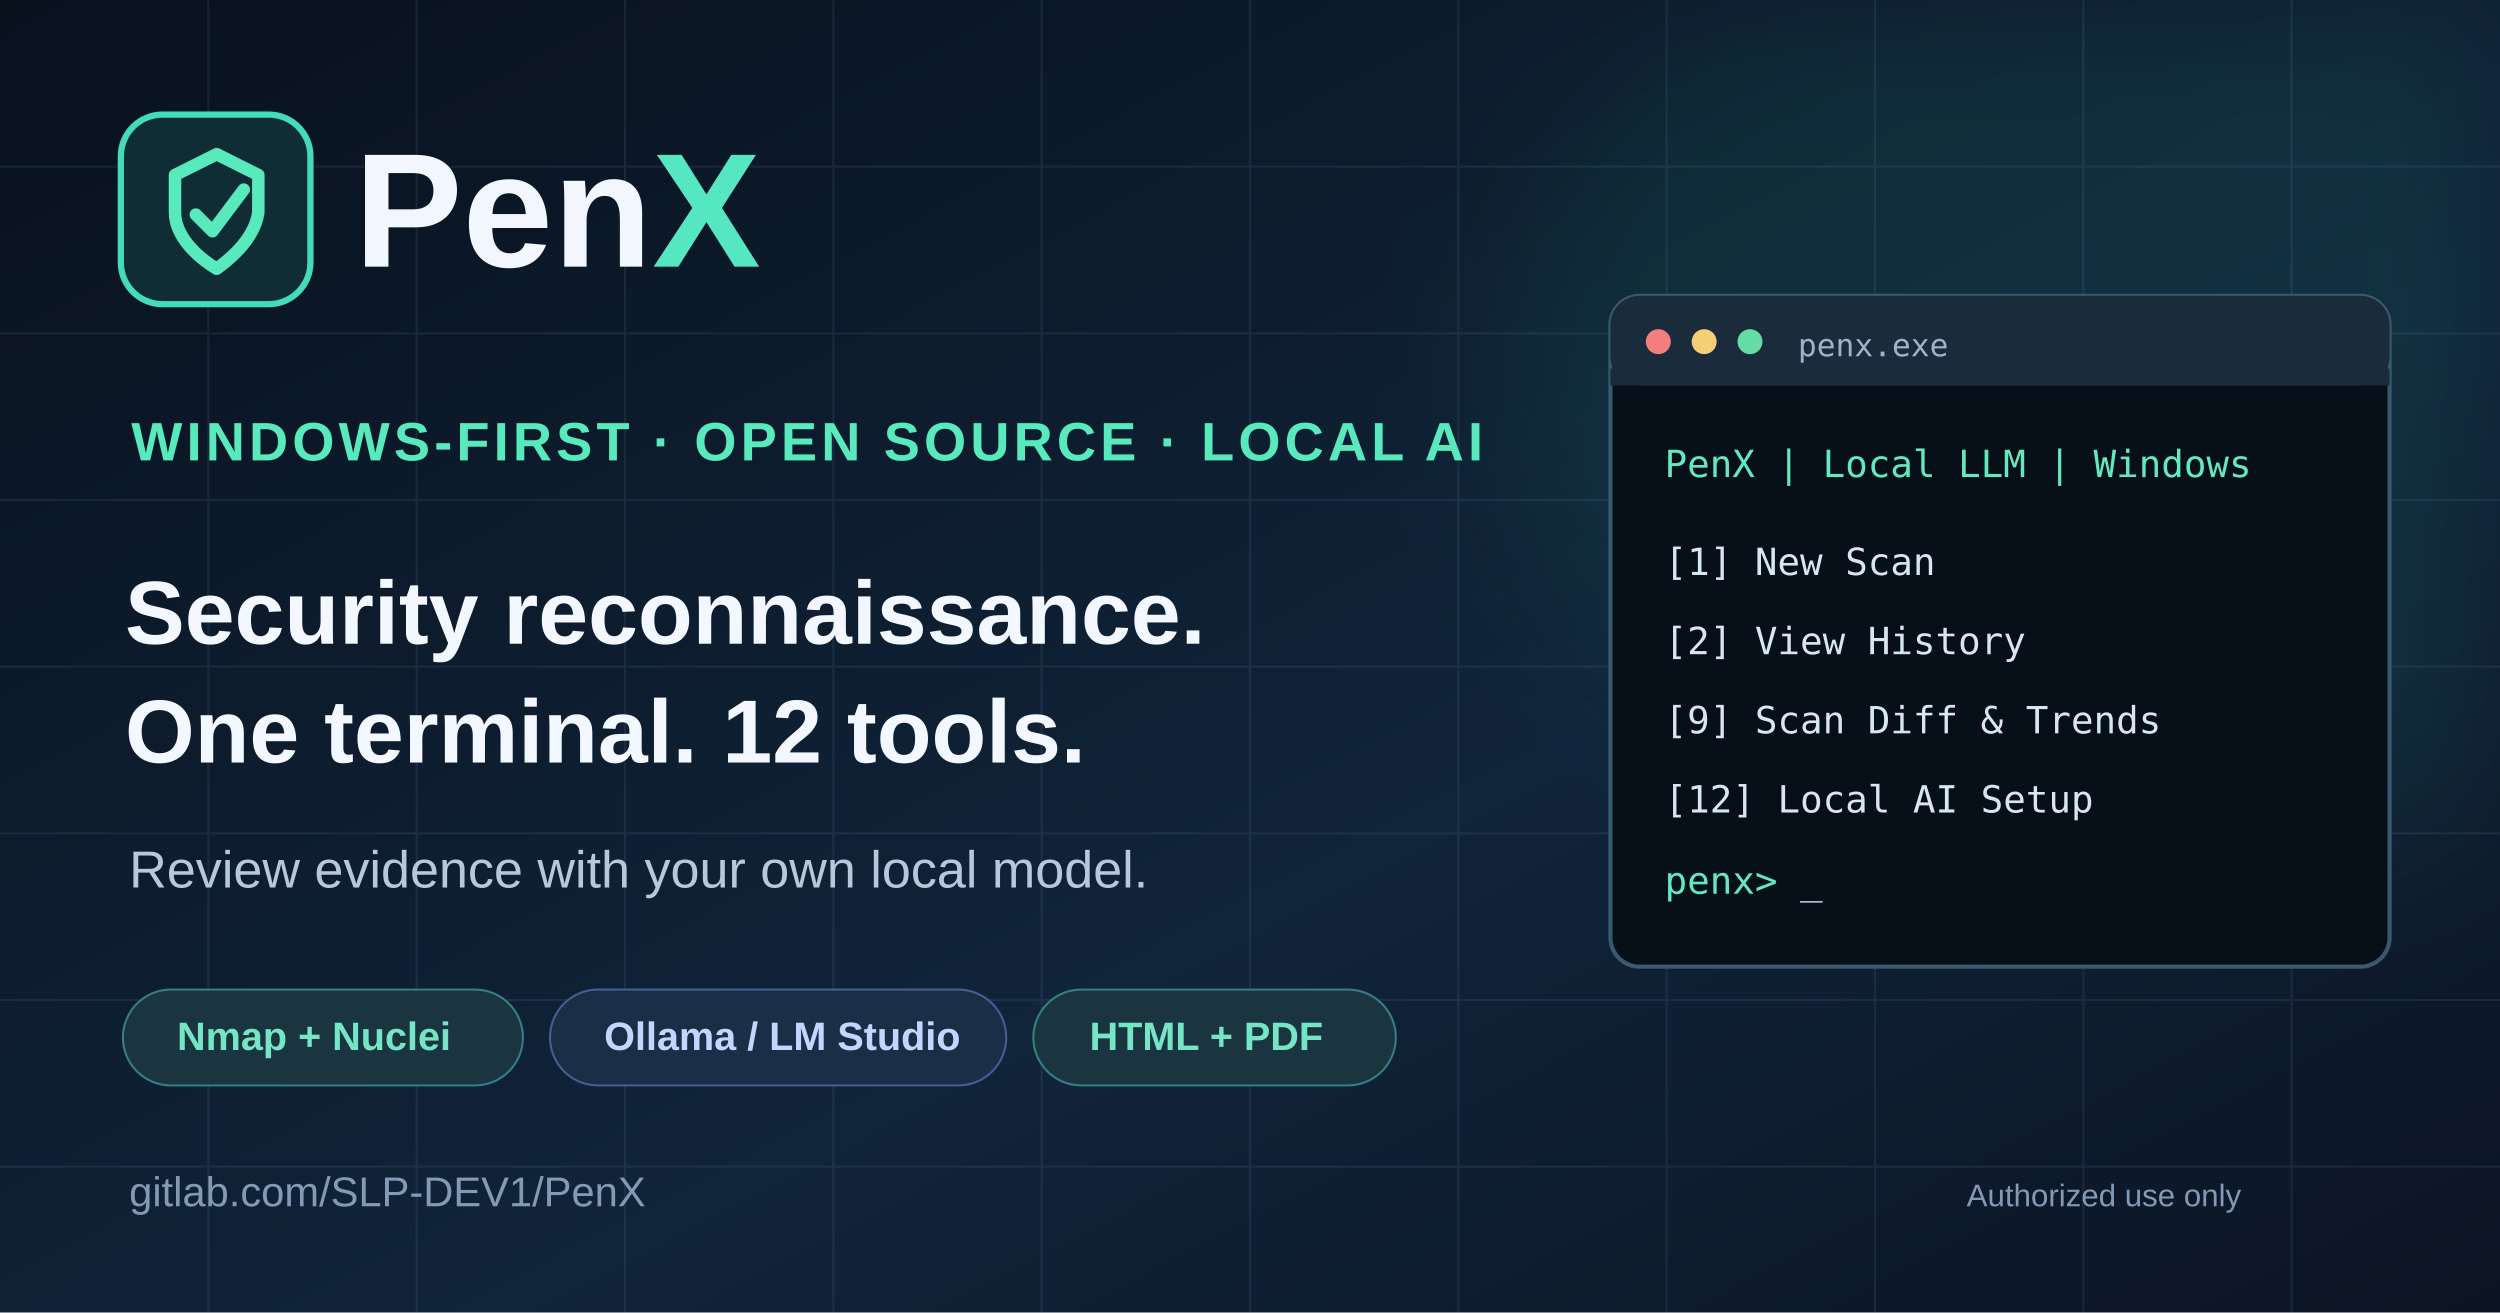
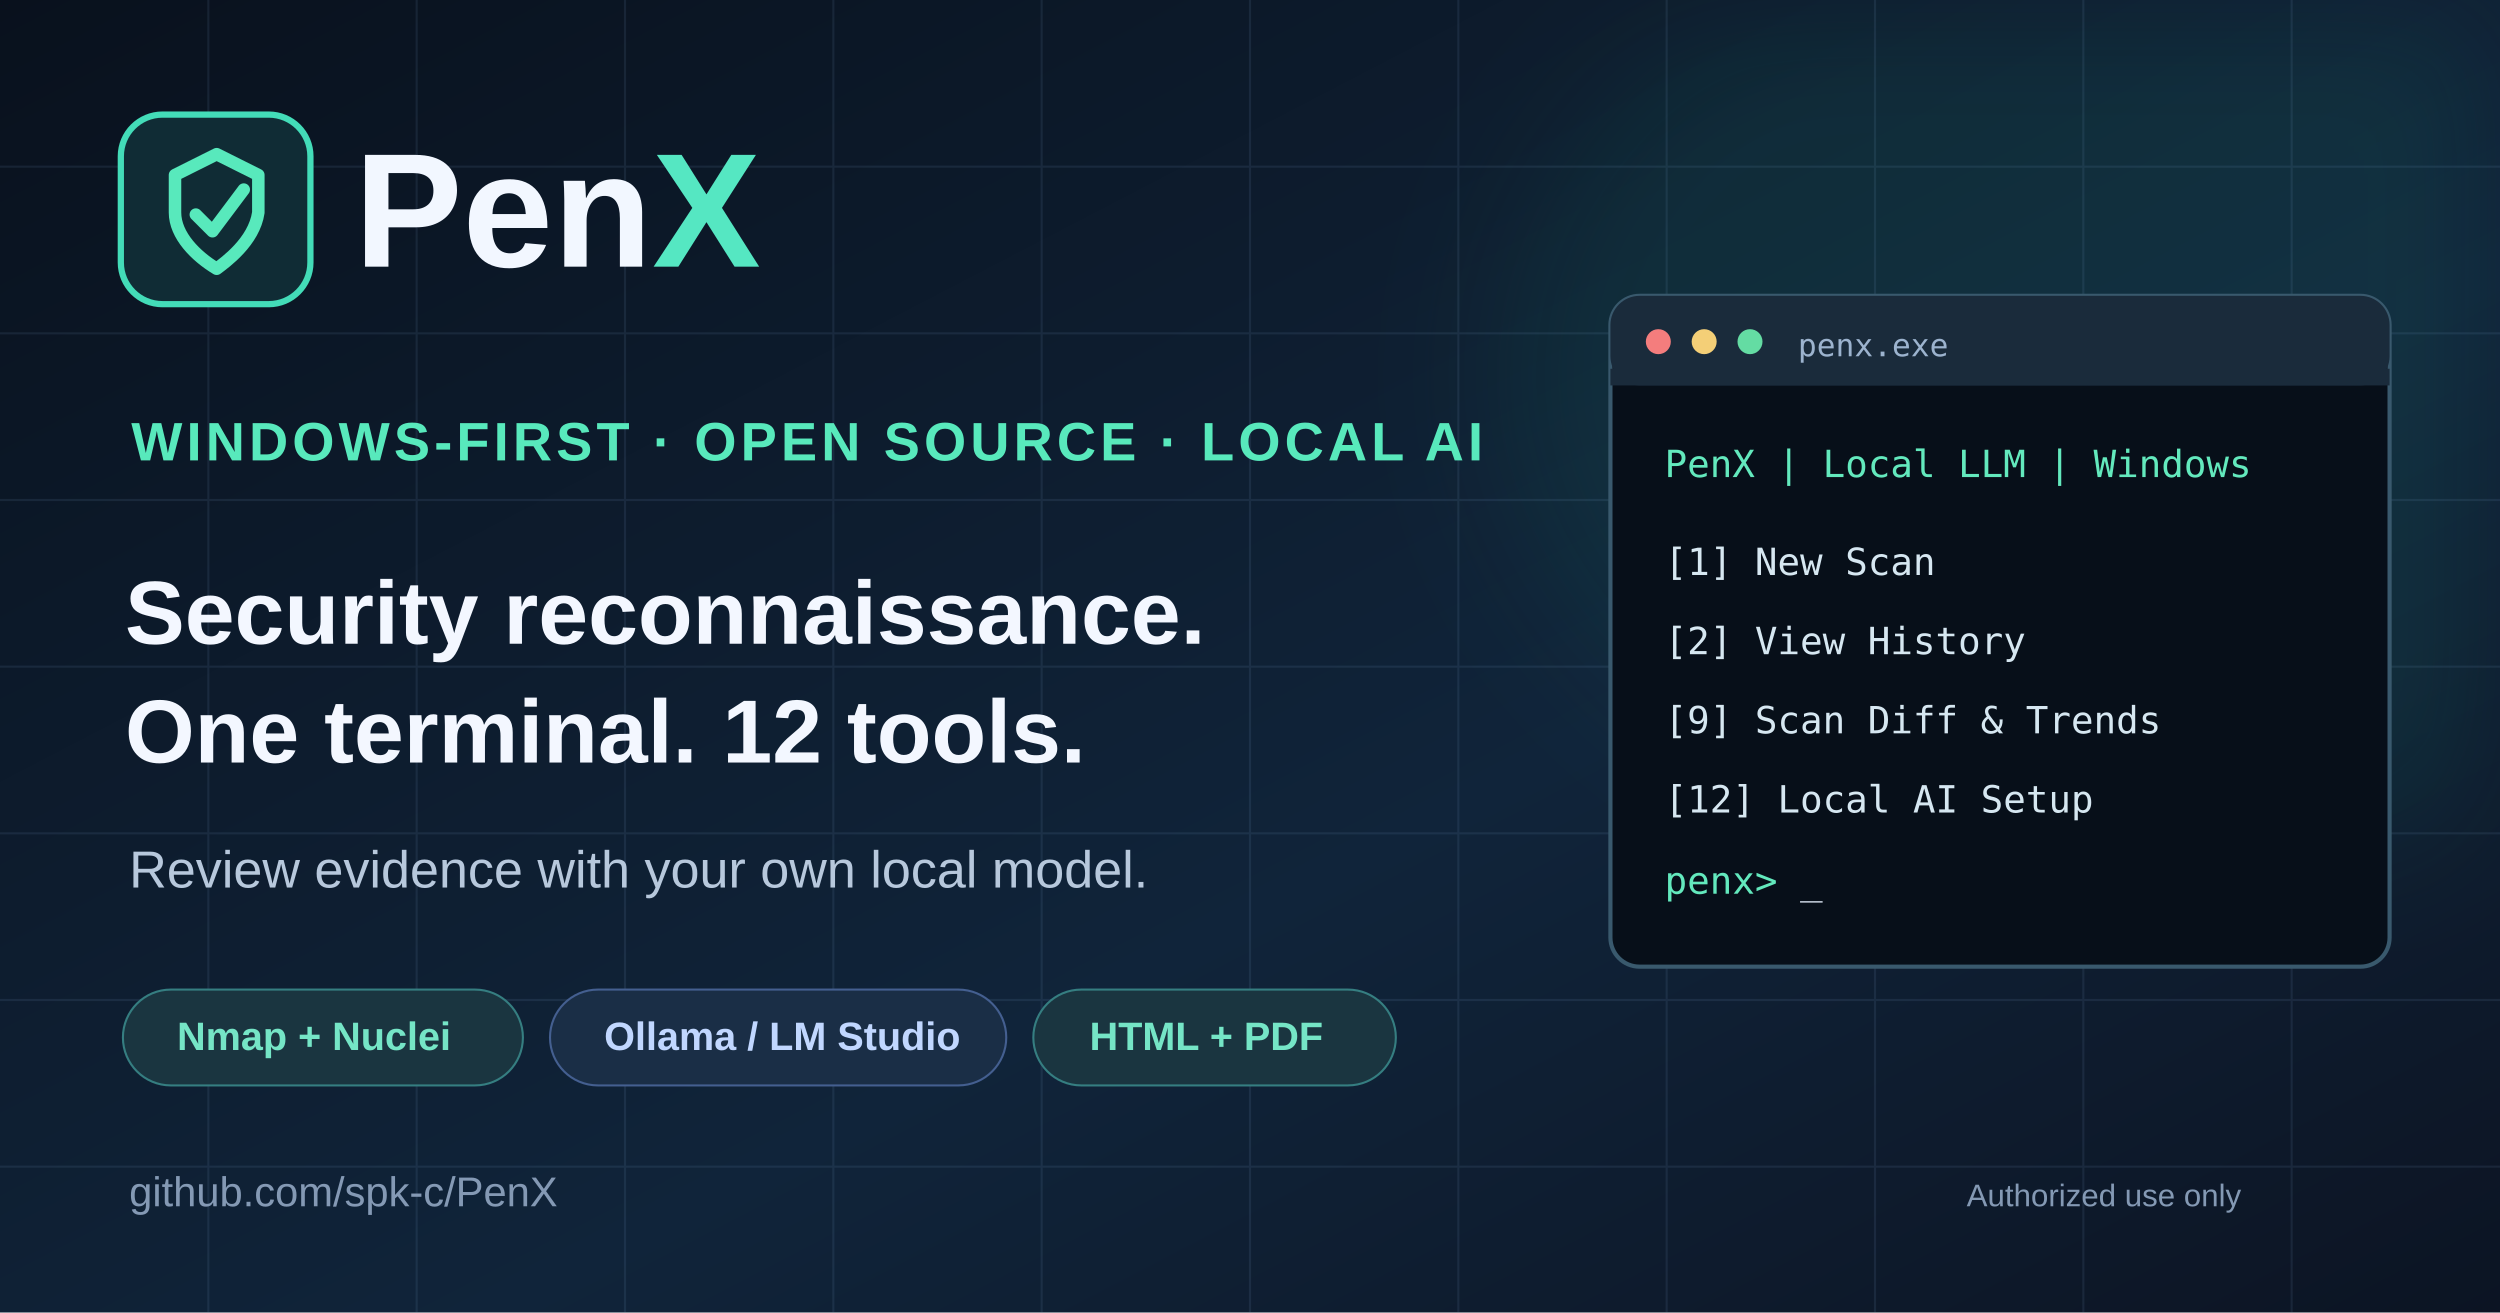
<svg xmlns="http://www.w3.org/2000/svg" viewBox="0 0 1200 630" width="1200" height="630" role="img" aria-labelledby="title desc">
  <defs>
    <linearGradient id="bg" x1="0" y1="0" x2="1" y2="1">
      <stop stop-color="#09111d" />
      <stop offset=".6" stop-color="#10243a" />
      <stop offset="1" stop-color="#0c1423" />
    </linearGradient>
    <linearGradient id="accent" x1="0" y1="0" x2="1" y2="0">
      <stop stop-color="#49e4bf" />
      <stop offset="1" stop-color="#8e9aff" />
    </linearGradient>
    <filter id="glow">
      <feGaussianBlur stdDeviation="35" />
    </filter>
  </defs>
  <rect width="1200" height="630" fill="url(#bg)" />
  <ellipse cx="1040" cy="180" rx="320" ry="230" fill="#2cdca4" opacity=".075" filter="url(#glow)" />
  <g opacity=".10" stroke="#8bb8e8" stroke-width="1">
    <path d="M0 80H1200M0 160H1200M0 240H1200M0 320H1200M0 400H1200M0 480H1200M0 560H1200" />
    <path d="M100 0V630M200 0V630M300 0V630M400 0V630M500 0V630M600 0V630M700 0V630M800 0V630M900 0V630M1000 0V630M1100 0V630" />
  </g>
  <rect x="58" y="55" width="91" height="91" rx="20" fill="#102c35" stroke="#43dcb8" stroke-width="3" />
  <path d="M84 84l20-10 20 10v18c-2 14-16 24-20 27-10-6-20-16-20-27z" fill="none" stroke="#58e9bc" stroke-width="6" stroke-linejoin="round" />
  <path d="M94 103l8 8 15-20" fill="none" stroke="#58e9bc" stroke-width="6" stroke-linecap="round" stroke-linejoin="round" />
  <text x="170" y="128" fill="#f2f7ff" font-family="Segoe UI, Arial, sans-serif" font-weight="800" font-size="78">Pen<tspan fill="#55e7c2">X</tspan>
  </text>
  <text x="63" y="221" fill="#58e9bc" font-family="Segoe UI, Arial, sans-serif" font-size="26" font-weight="700" letter-spacing="2">WINDOWS-FIRST · OPEN SOURCE · LOCAL AI</text>
  <text x="60" y="309" fill="#f3f7ff" font-family="Segoe UI, Arial, sans-serif" font-size="43" font-weight="700">Security reconnaissance.</text>
  <text x="60" y="366" fill="#f3f7ff" font-family="Segoe UI, Arial, sans-serif" font-size="43" font-weight="700">One terminal. 12 tools.</text>
  <text x="62" y="426" fill="#b7c8dc" font-family="Segoe UI, Arial, sans-serif" font-size="25">Review evidence with your own local model.</text>
  <g font-family="Segoe UI, Arial, sans-serif" font-size="19" font-weight="700">
    <rect x="59" y="475" width="192" height="46" rx="23" fill="#1a3540" stroke="#357e81" />
    <text x="85" y="504" fill="#75e5c6">Nmap + Nuclei</text>
    <rect x="264" y="475" width="219" height="46" rx="23" fill="#1a2e46" stroke="#445f90" />
    <text x="290" y="504" fill="#c1d7ff">Ollama / LM Studio</text>
    <rect x="496" y="475" width="174" height="46" rx="23" fill="#1a3540" stroke="#357e81" />
    <text x="523" y="504" fill="#75e5c6">HTML + PDF</text>
  </g>
-   <text x="62" y="579" fill="#8499b4" font-family="Segoe UI, Arial, sans-serif" font-size="20">gitlab.com/SLP-DEV1/PenX</text>
+   <text x="62" y="579" fill="#8499b4" font-family="Segoe UI, Arial, sans-serif" font-size="20">github.com/spk-c/PenX</text>
  <text x="944" y="579" fill="#8499b4" font-family="Segoe UI, Arial, sans-serif" font-size="15">Authorized use only</text>
  <g transform="translate(773 142)">
    <rect width="374" height="322" rx="14" fill="#070f19" stroke="#39596d" stroke-width="2" />
    <rect width="374" height="43" rx="14" fill="#1a2b3b" />
    <rect y="35" width="374" height="8" fill="#1a2b3b" />
    <circle cx="23" cy="22" r="6" fill="#f47d7d" />
    <circle cx="45" cy="22" r="6" fill="#f4cf77" />
    <circle cx="67" cy="22" r="6" fill="#64dca3" />
    <text x="90" y="29" fill="#9cb3ce" font-family="Consolas,monospace" font-size="15">penx.exe</text>
    <g fill="#d6e7f1" font-family="Consolas,monospace" font-size="18">
      <text x="26" y="87" fill="#63e9bd">PenX | Local LLM | Windows</text>
      <text x="26" y="134">[1] New Scan</text>
      <text x="26" y="172">[2] View History</text>
      <text x="26" y="210">[9] Scan Diff &amp; Trends</text>
      <text x="26" y="248">[12] Local AI Setup</text>
      <text x="26" y="287" fill="#63e9bd">penx&gt; <tspan fill="#cdd8e5">_</tspan>
      </text>
    </g>
  </g>
</svg>
